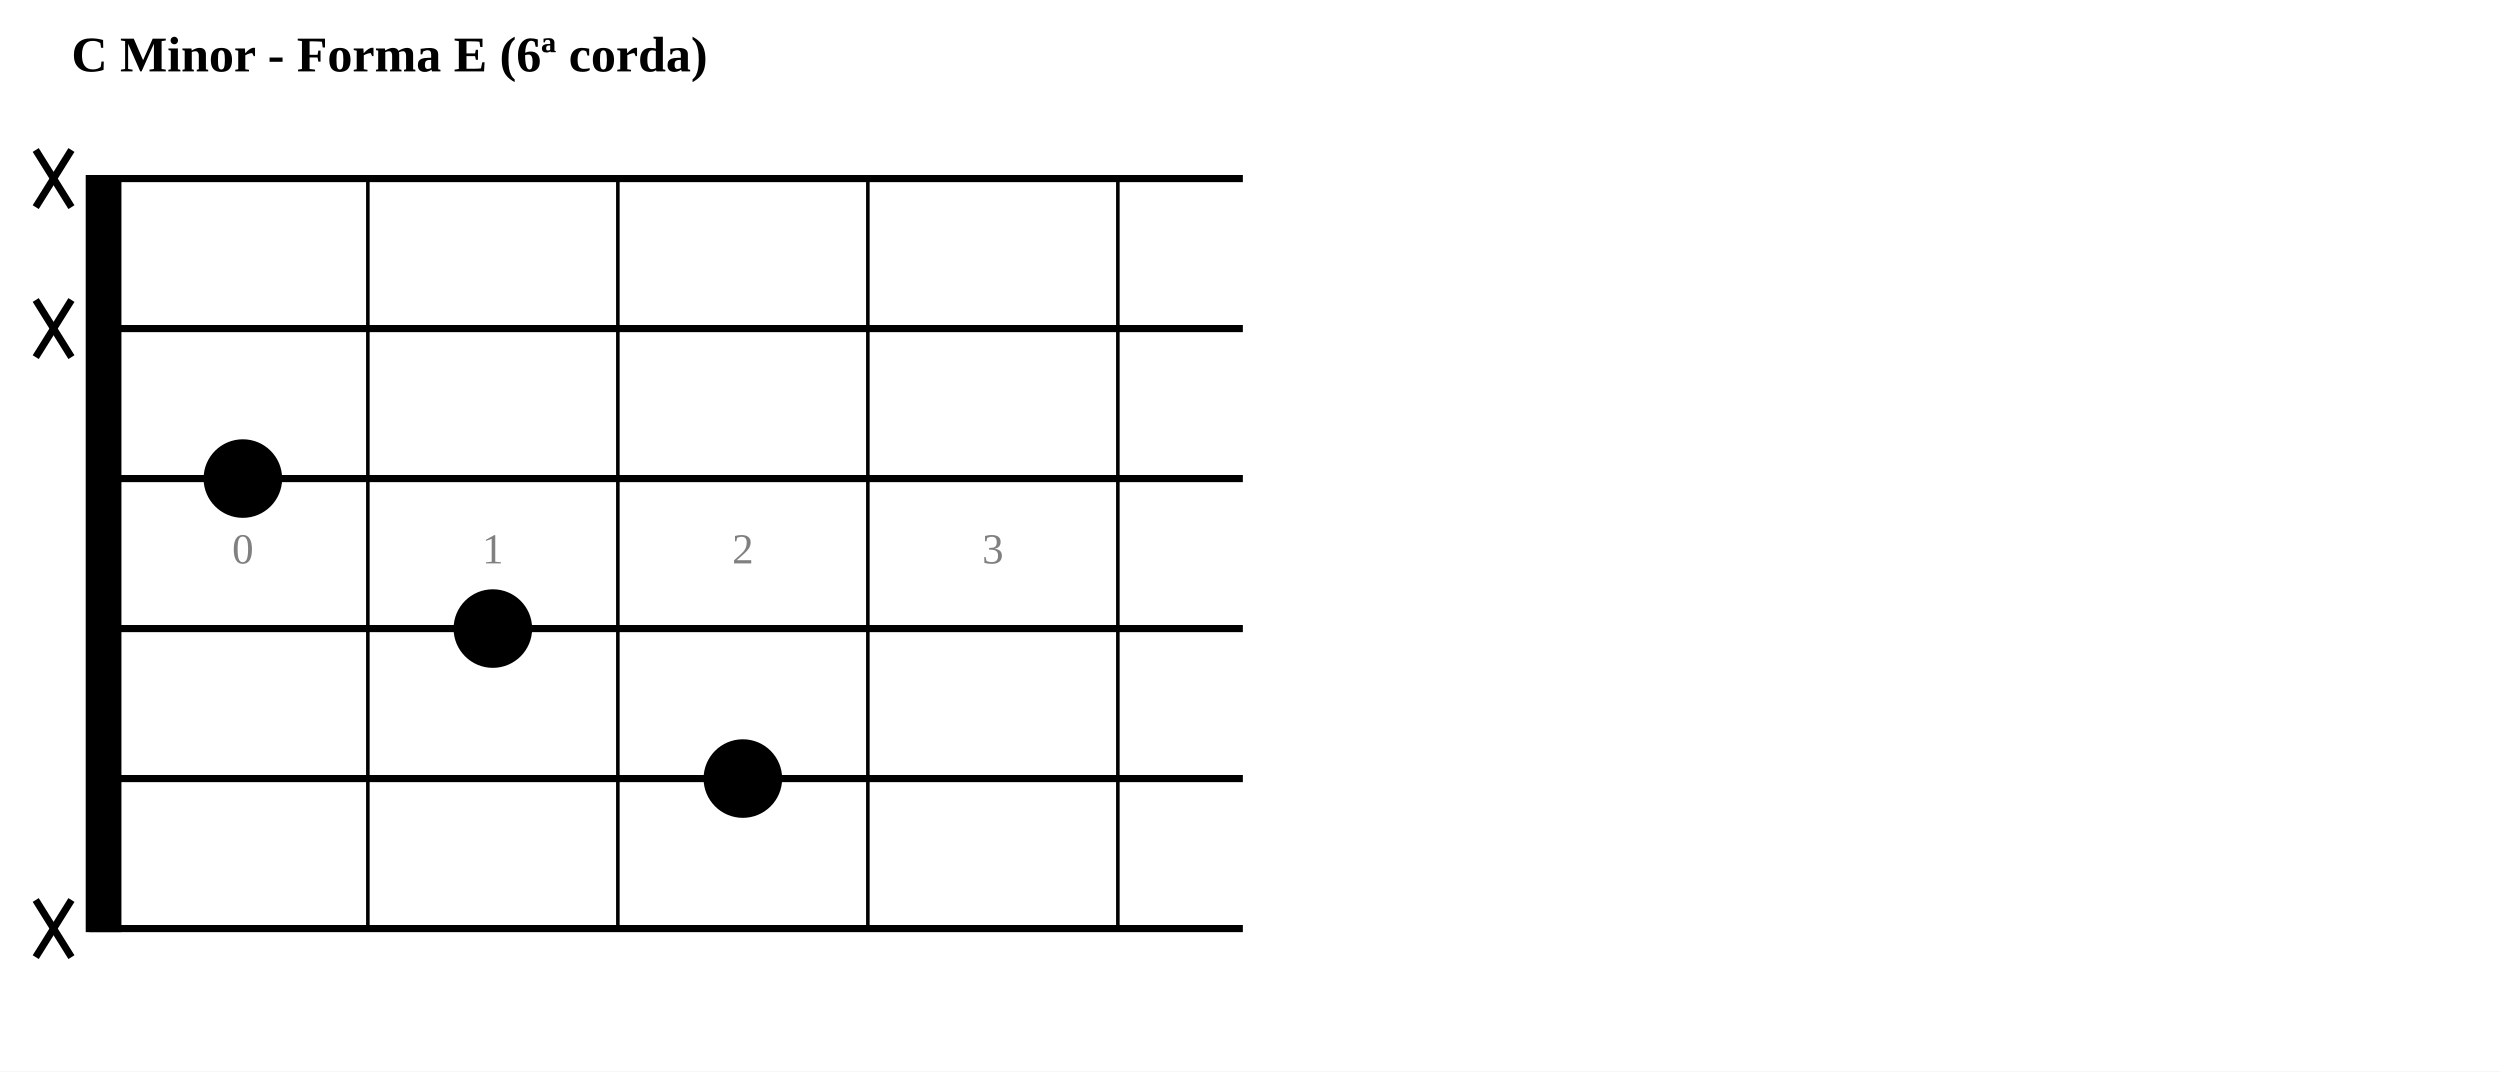
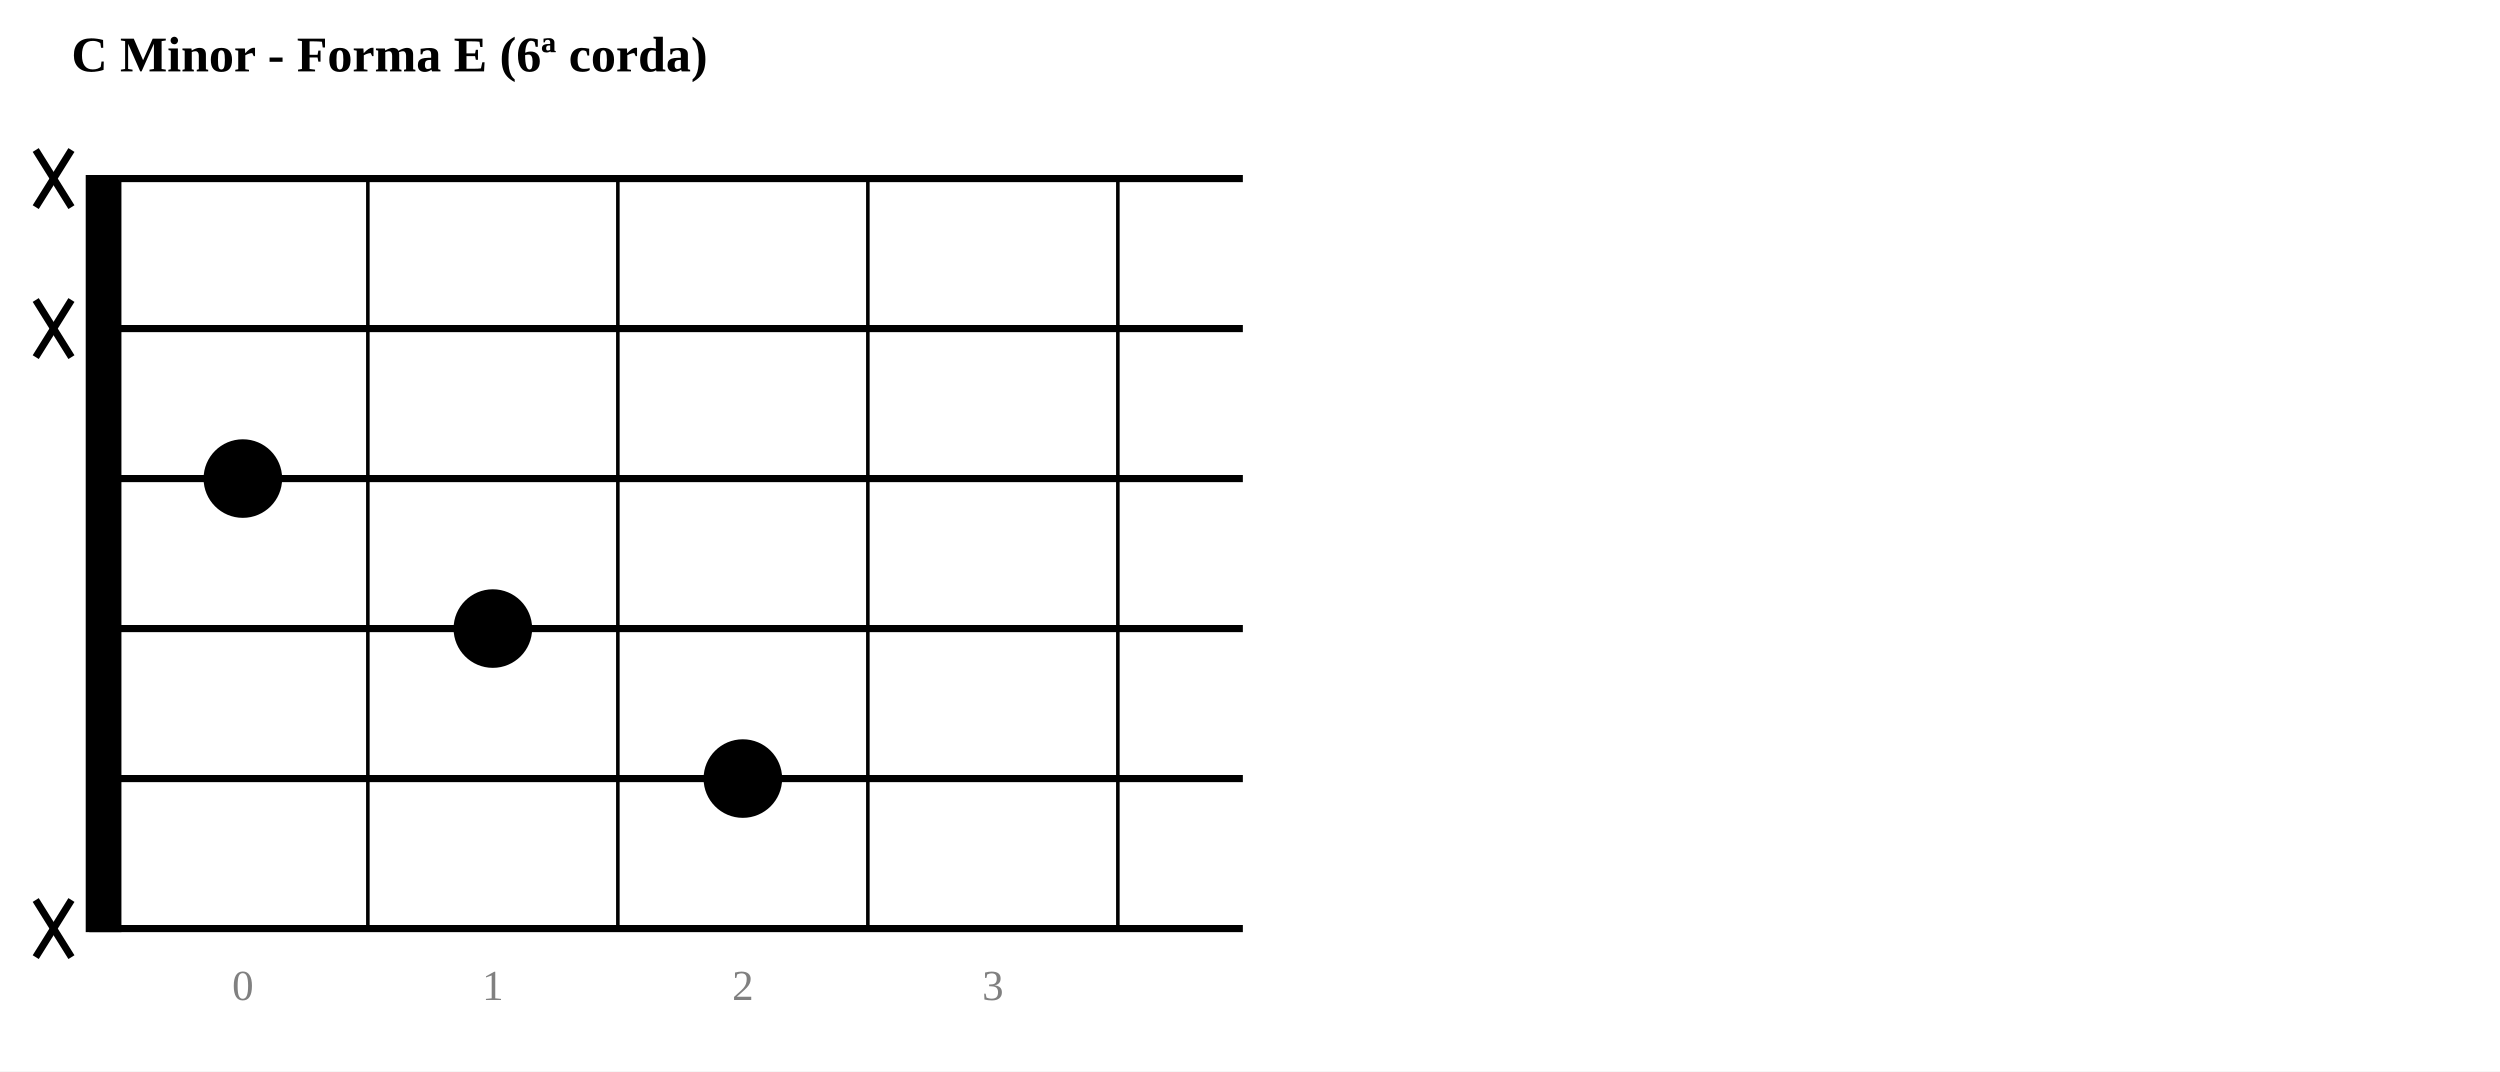
<svg xmlns="http://www.w3.org/2000/svg" width="700" height="300">
  <rect width="700" height="300" fill="white" />
  <text x="20" y="20" text-anchor="start" font-size="14" font-weight="bold">C Minor - Forma E (6ª corda)</text>
  <rect x="25" y="50" width="8" height="210.0" fill="black" stroke="black" stroke-width="2" />
  <line x1="25" y1="50.0" x2="348.0" y2="50.0" stroke="black" stroke-width="2" />
  <line x1="25" y1="92.0" x2="348.0" y2="92.0" stroke="black" stroke-width="2" />
  <line x1="25" y1="134.0" x2="348.0" y2="134.0" stroke="black" stroke-width="2" />
  <line x1="25" y1="176.0" x2="348.0" y2="176.0" stroke="black" stroke-width="2" />
  <line x1="25" y1="218.0" x2="348.0" y2="218.0" stroke="black" stroke-width="2" />
  <line x1="25" y1="260.0" x2="348.0" y2="260.0" stroke="black" stroke-width="2" />
  <line x1="103" y1="50" x2="103" y2="260.0" stroke="black" stroke-width="1" />
  <line x1="173" y1="50" x2="173" y2="260.0" stroke="black" stroke-width="1" />
  <line x1="243" y1="50" x2="243" y2="260.0" stroke="black" stroke-width="1" />
  <line x1="313" y1="50" x2="313" y2="260.0" stroke="black" stroke-width="1" />
-   <text x="68.0" y="155.0" text-anchor="middle" font-size="12" fill="gray" dominant-baseline="middle">0</text>
-   <text x="138.0" y="155.0" text-anchor="middle" font-size="12" fill="gray" dominant-baseline="middle">1</text>
-   <text x="208.0" y="155.0" text-anchor="middle" font-size="12" fill="gray" dominant-baseline="middle">2</text>
-   <text x="278.0" y="155.0" text-anchor="middle" font-size="12" fill="gray" dominant-baseline="middle">3</text>
+   <text x="68.0" y="280.0" text-anchor="middle" font-size="12" fill="gray">0</text>
+   <text x="138.0" y="280.0" text-anchor="middle" font-size="12" fill="gray">1</text>
+   <text x="208.0" y="280.0" text-anchor="middle" font-size="12" fill="gray">2</text>
+   <text x="278.0" y="280.0" text-anchor="middle" font-size="12" fill="gray">3</text>
  <line x1="10" y1="42.0" x2="20" y2="58.0" stroke="black" stroke-width="2" />
  <line x1="20" y1="42.0" x2="10" y2="58.0" stroke="black" stroke-width="2" />
  <line x1="10" y1="84.0" x2="20" y2="100.0" stroke="black" stroke-width="2" />
  <line x1="20" y1="84.0" x2="10" y2="100.0" stroke="black" stroke-width="2" />
  <circle cx="68.0" cy="134.0" r="10" fill="black" stroke="black" stroke-width="2" />
  <circle cx="138.0" cy="176.0" r="10" fill="black" stroke="black" stroke-width="2" />
  <circle cx="208.0" cy="218.0" r="10" fill="black" stroke="black" stroke-width="2" />
  <line x1="10" y1="252.0" x2="20" y2="268.0" stroke="black" stroke-width="2" />
  <line x1="20" y1="252.0" x2="10" y2="268.0" stroke="black" stroke-width="2" />
</svg>
